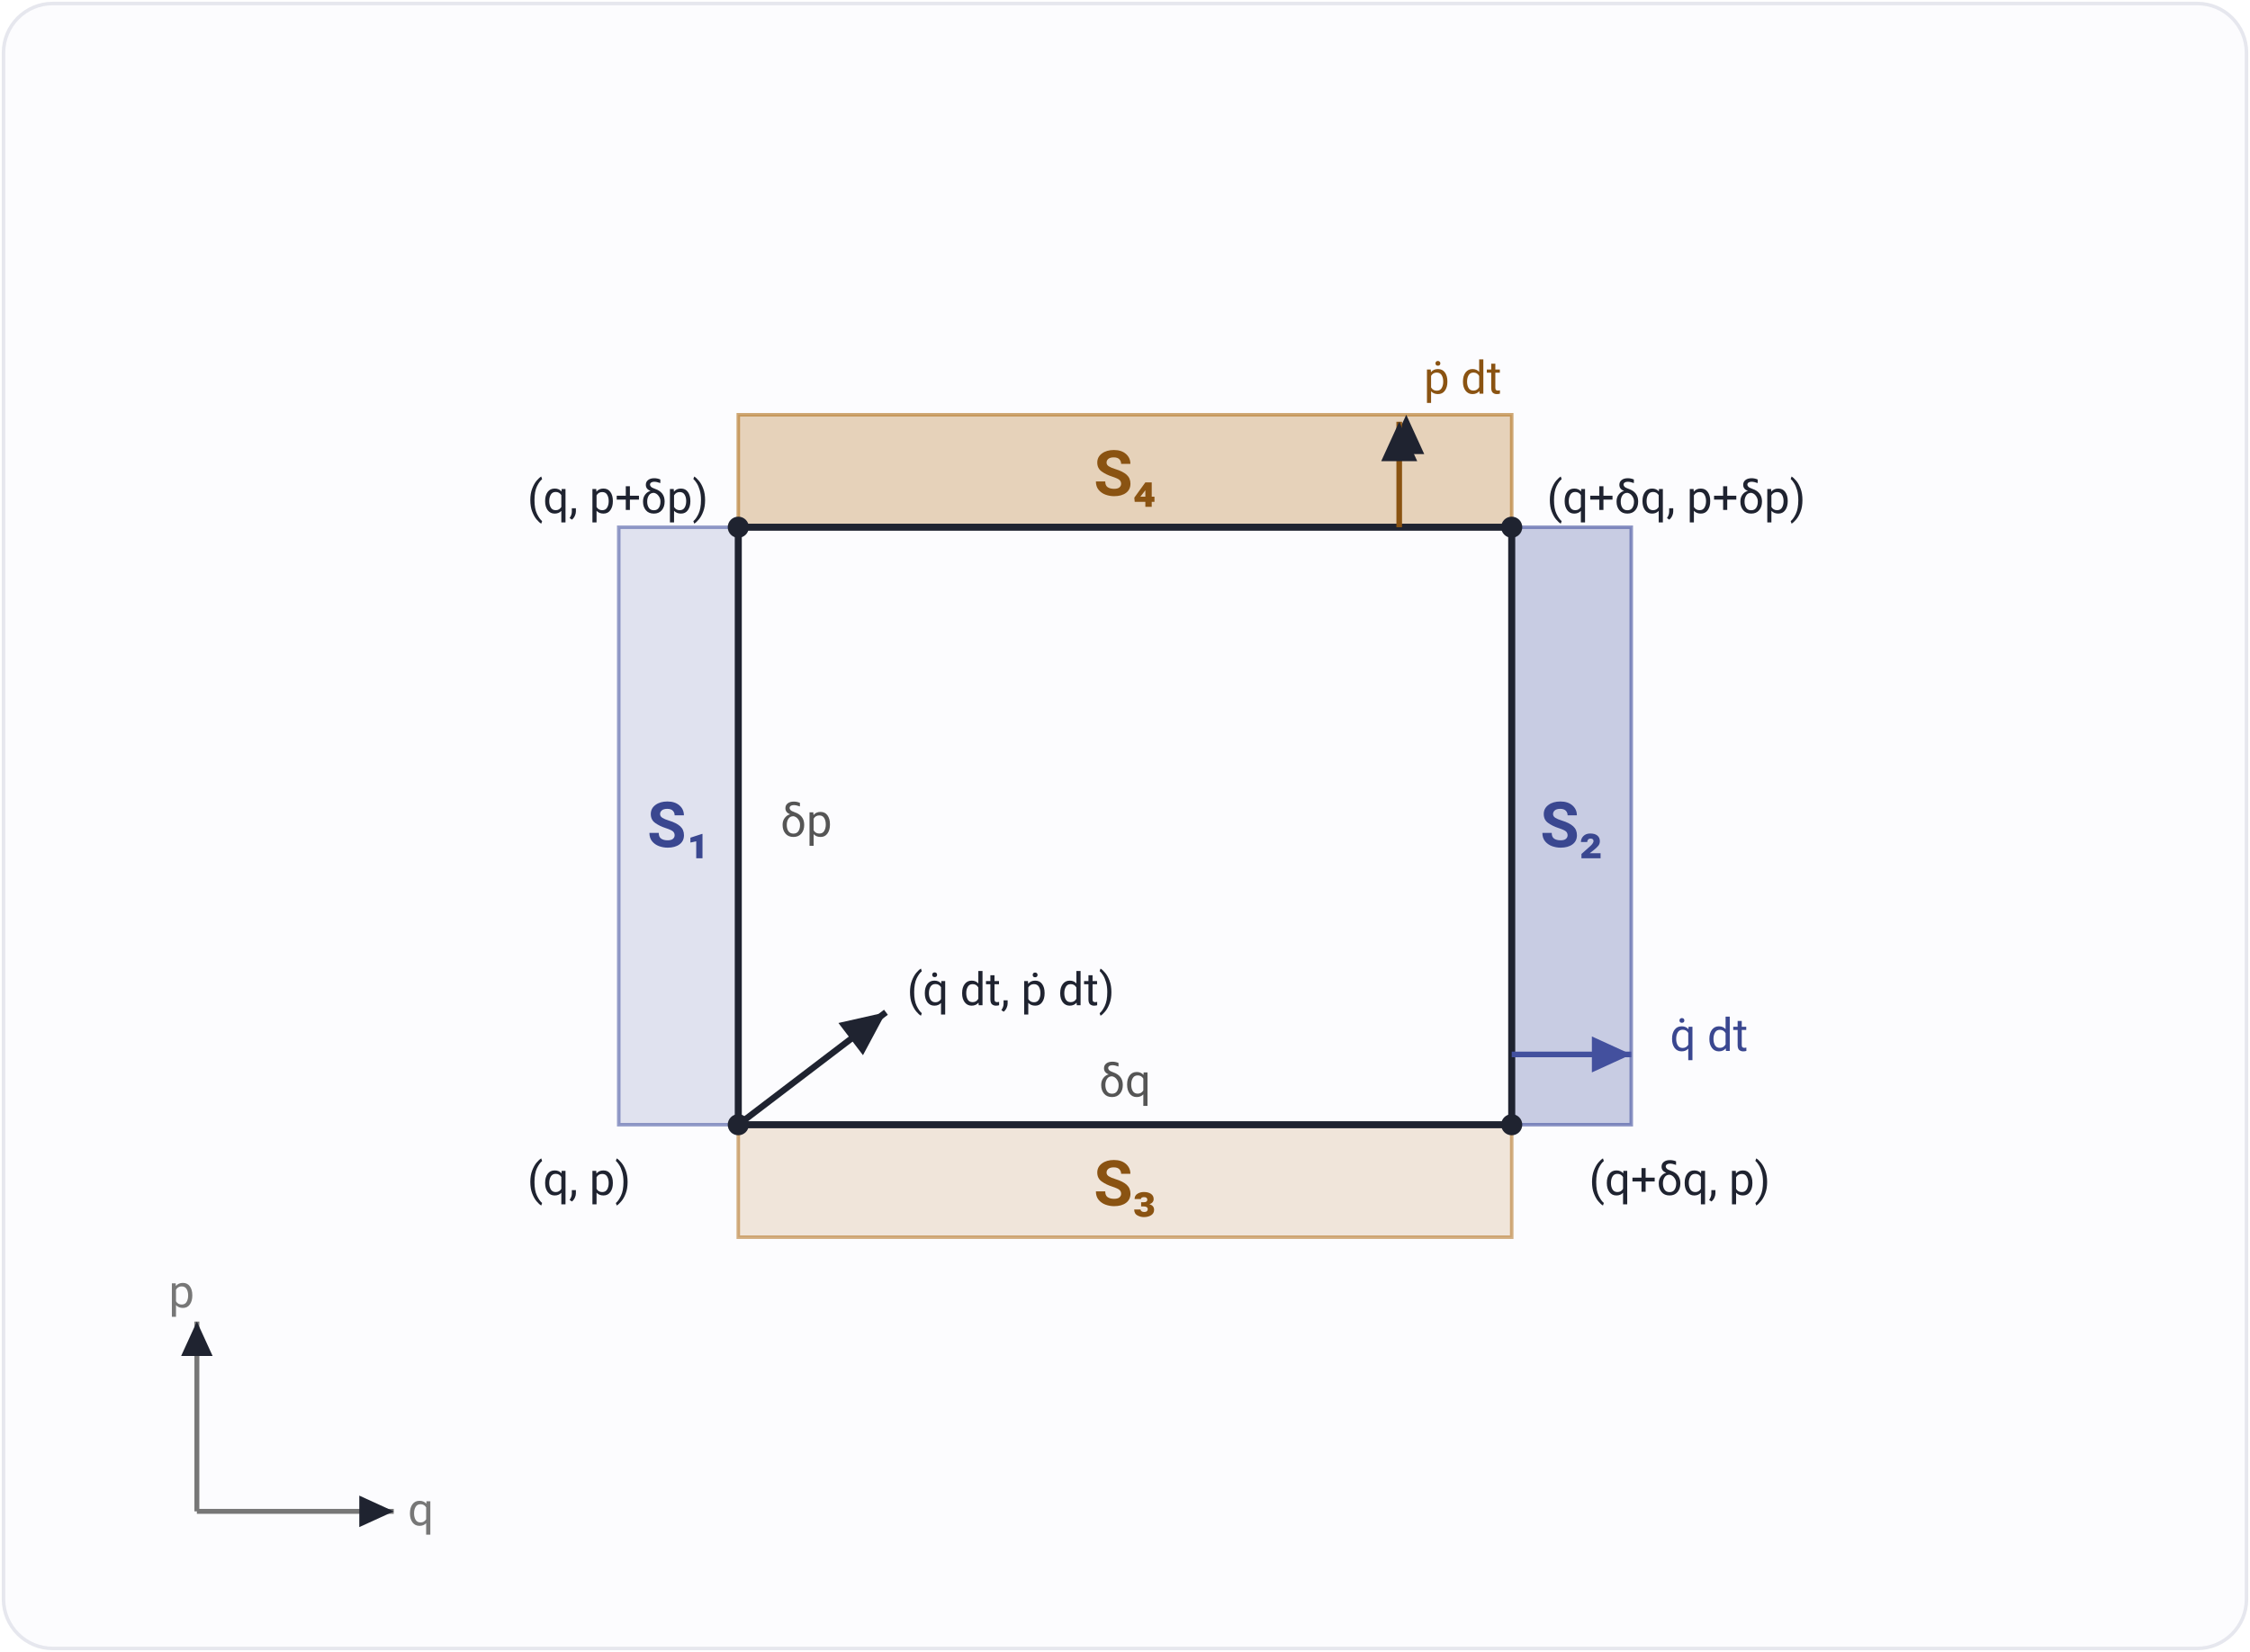
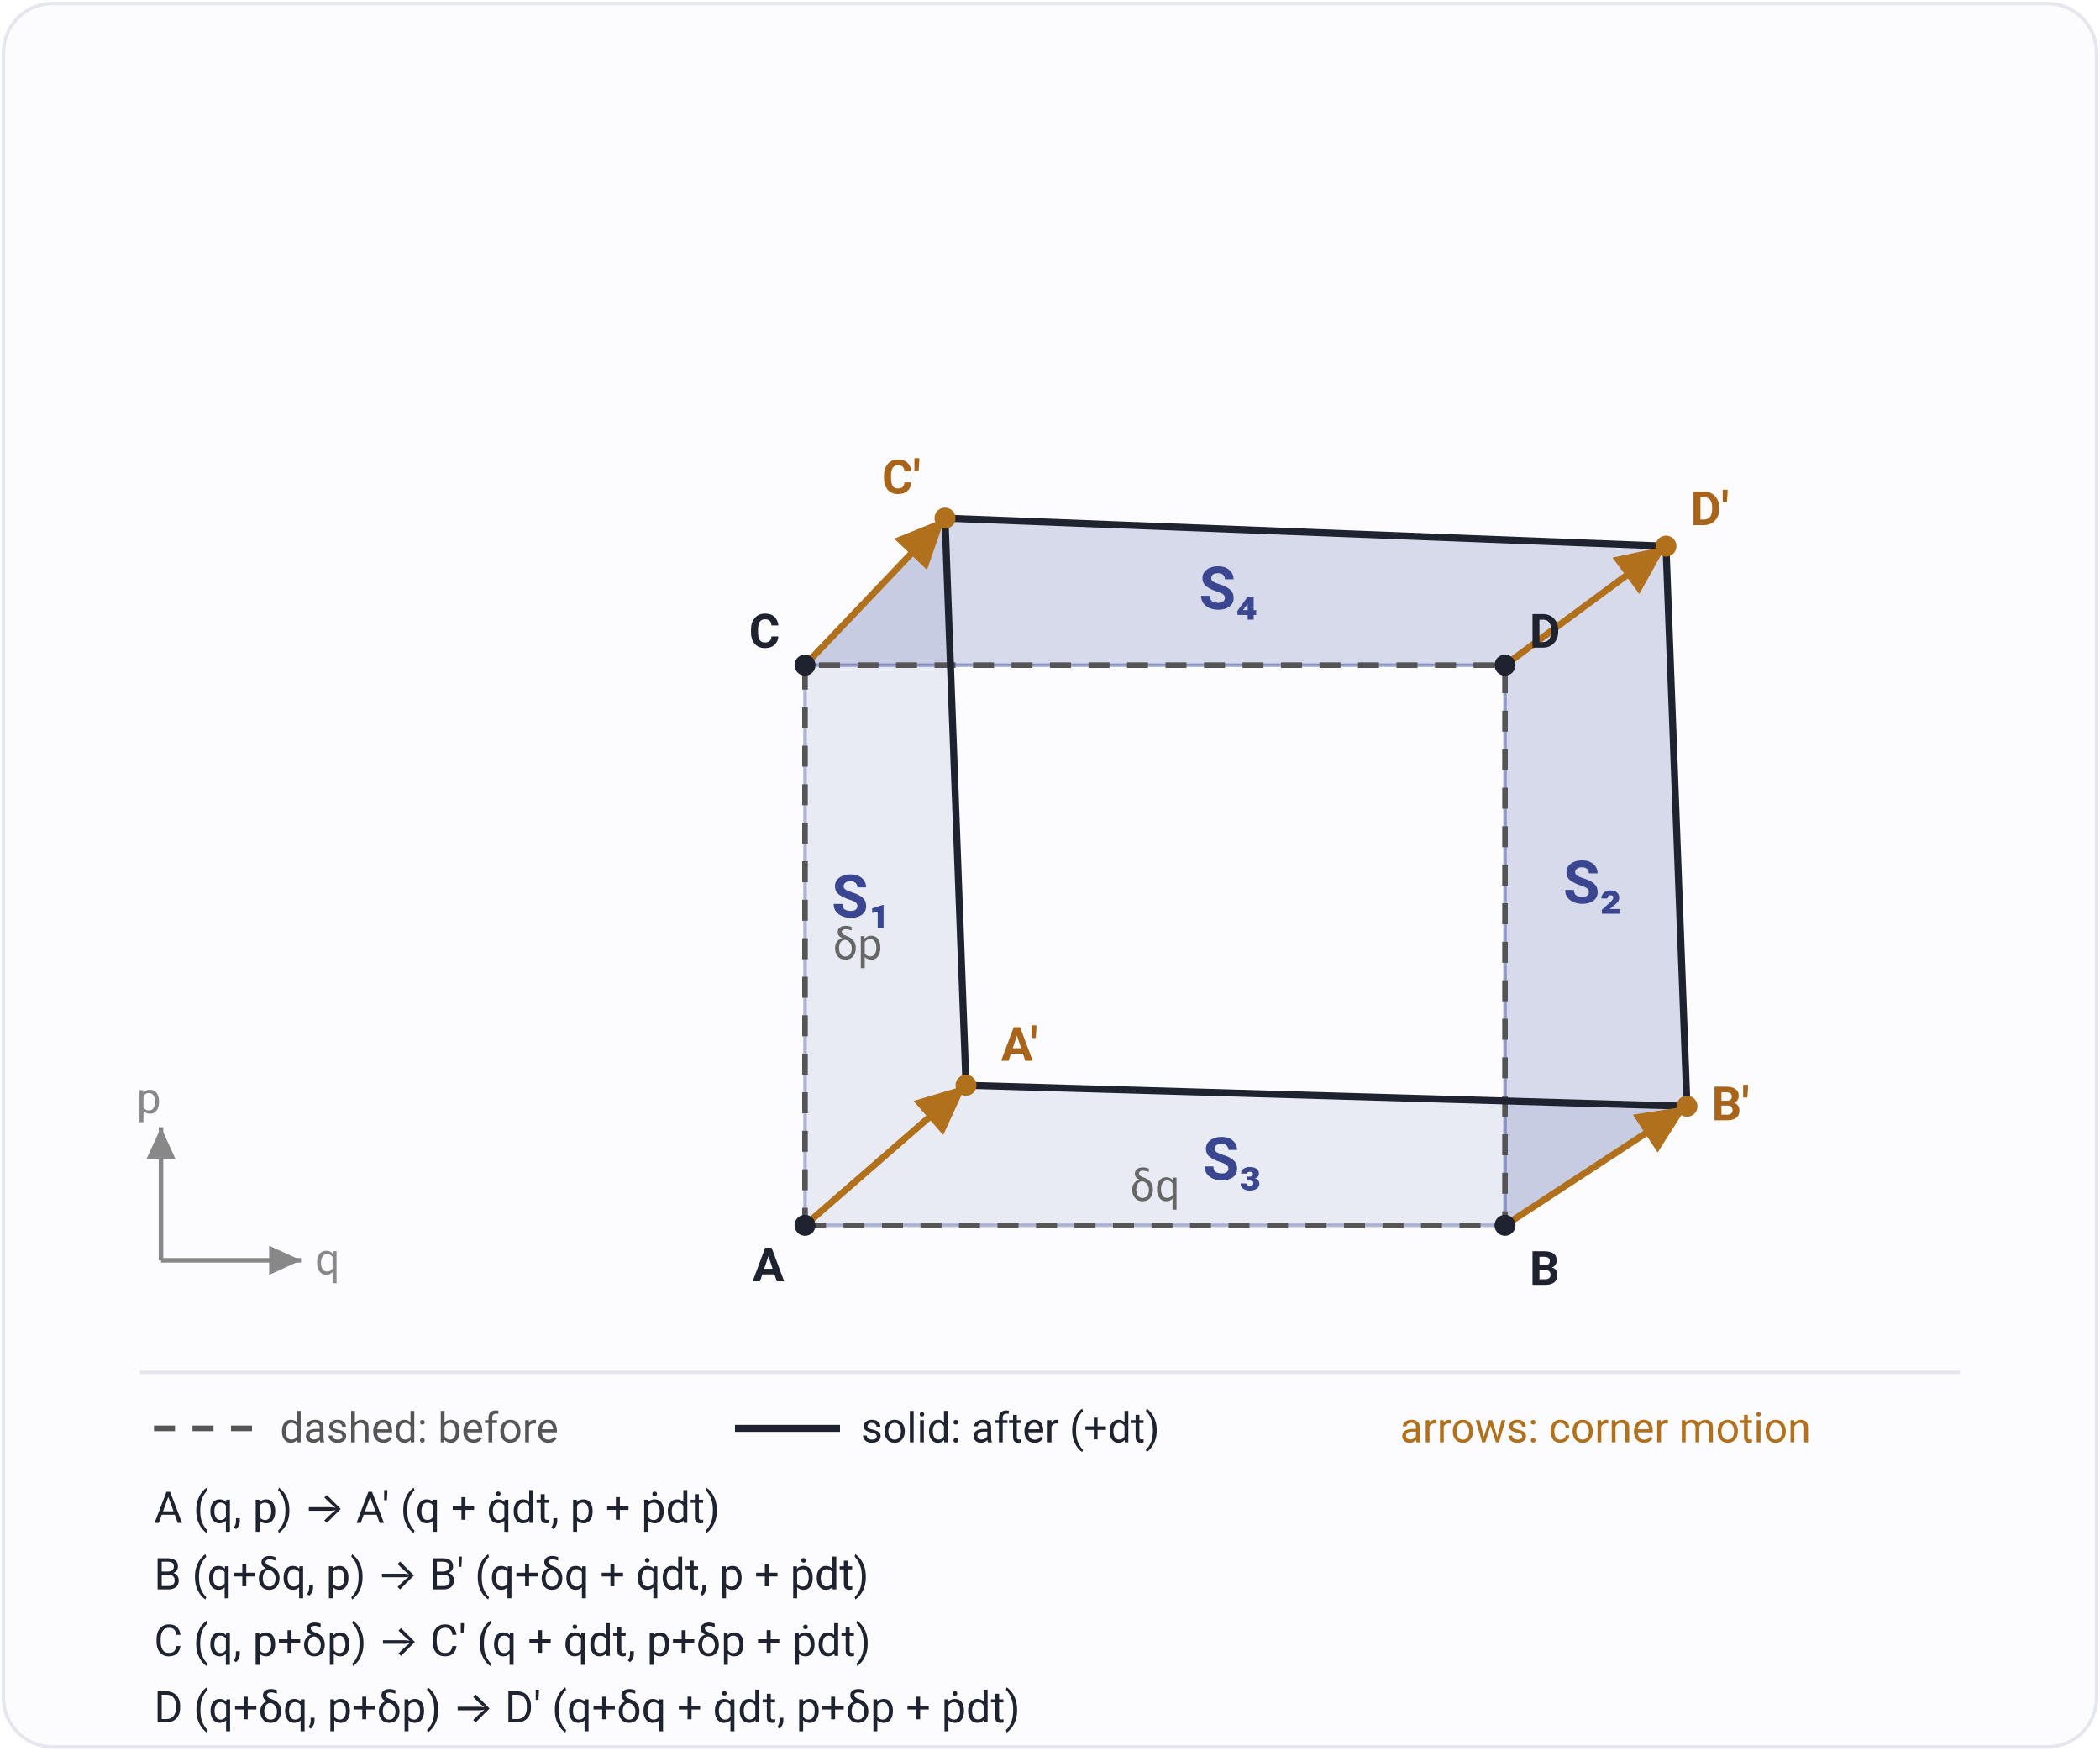
- <svg xmlns="http://www.w3.org/2000/svg" viewBox="0 0 640 470" width="560" font-family="ui-sans-serif, system-ui, -apple-system, 'Segoe UI', Roboto, sans-serif" role="img" aria-label="Infinitesimal phase-space area element and its four boundary strips S1 S2 S3 S4">
+ <svg xmlns="http://www.w3.org/2000/svg" viewBox="0 0 600 500" width="560" font-family="ui-sans-serif, system-ui, -apple-system, 'Segoe UI', Roboto, sans-serif" role="img" aria-label="An infinitesimal phase-space rectangle ABDC and its image A'B'D'C' under the Hamiltonian flow, with the four boundary strips S1 S2 S3 S4 and the corner mapping">
  <defs>
-     <marker id="ah" markerWidth="9" markerHeight="9" refX="7" refY="3.2" orient="auto">
-       <path d="M0,0 L7,3.2 L0,6.4 z" fill="#1f2330" />
+     <marker id="av" markerWidth="10" markerHeight="10" refX="7.5" refY="3.4" orient="auto">
+       <path d="M0,0 L7.5,3.4 L0,6.8 z" fill="#b0701c" />
    </marker>
-     <marker id="ai" markerWidth="9" markerHeight="9" refX="7" refY="3.2" orient="auto">
-       <path d="M0,0 L7,3.2 L0,6.4 z" fill="#43509e" />
+     <marker id="ax" markerWidth="9" markerHeight="9" refX="7" refY="3.2" orient="auto">
+       <path d="M0,0 L7,3.2 L0,6.4 z" fill="#888" />
    </marker>
  </defs>
-   <rect x="1" y="1" width="638" height="468" rx="14" fill="#fcfcfe" stroke="#e6e7ee" />
-   <rect x="176" y="150" width="34" height="170" fill="#43509e" fill-opacity="0.15" stroke="#43509e" stroke-opacity="0.55" />
-   <rect x="430" y="150" width="34" height="170" fill="#43509e" fill-opacity="0.28" stroke="#43509e" stroke-opacity="0.6" />
-   <rect x="210" y="320" width="220" height="32" fill="#b0701c" fill-opacity="0.16" stroke="#b0701c" stroke-opacity="0.55" />
-   <rect x="210" y="118" width="220" height="32" fill="#b0701c" fill-opacity="0.30" stroke="#b0701c" stroke-opacity="0.6" />
-   <rect x="210" y="150" width="220" height="170" fill="none" stroke="#1f2330" stroke-width="2" />
-   <text x="193" y="241" font-size="18" font-weight="600" fill="#3a4790" text-anchor="middle">S₁</text>
-   <text x="447" y="241" font-size="18" font-weight="600" fill="#3a4790" text-anchor="middle">S₂</text>
-   <text x="320" y="343" font-size="18" font-weight="600" fill="#8a5312" text-anchor="middle">S₃</text>
-   <text x="320" y="141" font-size="18" font-weight="600" fill="#8a5312" text-anchor="middle">S₄</text>
-   <line x1="430" y1="300" x2="464" y2="300" stroke="#43509e" stroke-width="1.6" marker-end="url(#ai)" />
-   <text x="475" y="299" font-size="13" fill="#3a4790">q̇ dt</text>
-   <line x1="400" y1="150" x2="400" y2="118" stroke="#b0701c" stroke-width="1.6" marker-end="url(#ah)" stroke-opacity="0" />
-   <line x1="398" y1="150" x2="398" y2="120" stroke="#8a5312" stroke-width="1.6" marker-end="url(#ah)" />
-   <text x="405" y="112" font-size="13" fill="#8a5312">ṗ dt</text>
-   <line x1="210" y1="320" x2="252" y2="288" stroke="#1f2330" stroke-width="1.8" marker-end="url(#ah)" />
-   <text x="258" y="286" font-size="13" fill="#1f2330">(q̇ dt, ṗ dt)</text>
-   <circle cx="210" cy="320" r="3" fill="#1f2330" />
-   <circle cx="430" cy="320" r="3" fill="#1f2330" />
-   <circle cx="210" cy="150" r="3" fill="#1f2330" />
-   <circle cx="430" cy="150" r="3" fill="#1f2330" />
-   <text x="150" y="340" font-size="13" fill="#1f2330">(q, p)</text>
-   <text x="452" y="340" font-size="13" fill="#1f2330">(q+δq, p)</text>
-   <text x="150" y="146" font-size="13" fill="#1f2330">(q, p+δp)</text>
-   <text x="440" y="146" font-size="13" fill="#1f2330">(q+δq, p+δp)</text>
-   <text x="320" y="312" font-size="13" fill="#555" text-anchor="middle">δq</text>
-   <text x="222" y="238" font-size="13" fill="#555">δp</text>
-   <line x1="56" y1="430" x2="112" y2="430" stroke="#777" stroke-width="1.4" marker-end="url(#ah)" />
-   <line x1="56" y1="430" x2="56" y2="376" stroke="#777" stroke-width="1.4" marker-end="url(#ah)" />
-   <text x="116" y="434" font-size="13" fill="#777">q</text>
-   <text x="48" y="372" font-size="13" fill="#777">p</text>
+   <rect x="1" y="1" width="598" height="498" rx="14" fill="#fcfcfe" stroke="#e6e7ee" />
+   <g stroke-width="1">
+     <polygon points="230,350 230,190 270,148 276,310" fill="#43509e" fill-opacity="0.10" stroke="#43509e" stroke-opacity="0.4" />
+     <polygon points="230,350 430,350 482,316 276,310" fill="#43509e" fill-opacity="0.10" stroke="#43509e" stroke-opacity="0.4" />
+     <polygon points="430,350 430,190 476,156 482,316" fill="#43509e" fill-opacity="0.20" stroke="#43509e" stroke-opacity="0.5" />
+     <polygon points="230,190 430,190 476,156 270,148" fill="#43509e" fill-opacity="0.20" stroke="#43509e" stroke-opacity="0.5" />
+   </g>
+   <path d="M230,350 L430,350 L430,190 L230,190 Z" fill="none" stroke="#555" stroke-width="1.6" stroke-dasharray="6 5" />
+   <path d="M276,310 L482,316 L476,156 L270,148 Z" fill="none" stroke="#1f2330" stroke-width="2" />
+   <g stroke="#b0701c" stroke-width="1.9">
+     <line x1="230" y1="350" x2="276" y2="310" marker-end="url(#av)" />
+     <line x1="430" y1="350" x2="482" y2="316" marker-end="url(#av)" />
+     <line x1="230" y1="190" x2="270" y2="148" marker-end="url(#av)" />
+     <line x1="430" y1="190" x2="476" y2="156" marker-end="url(#av)" />
+   </g>
+   <g fill="#1f2330">
+     <circle cx="230" cy="350" r="3" />
+     <circle cx="430" cy="350" r="3" />
+     <circle cx="230" cy="190" r="3" />
+     <circle cx="430" cy="190" r="3" />
+   </g>
+   <g fill="#b0701c">
+     <circle cx="276" cy="310" r="3" />
+     <circle cx="482" cy="316" r="3" />
+     <circle cx="270" cy="148" r="3" />
+     <circle cx="476" cy="156" r="3" />
+   </g>
+   <g font-size="13.5" font-weight="600" fill="#1f2330">
+     <text x="215" y="366">A</text>
+     <text x="437" y="367">B</text>
+     <text x="214" y="185">C</text>
+     <text x="437" y="185">D</text>
+   </g>
+   <g font-size="13.5" font-weight="600" fill="#a8641a">
+     <text x="286" y="303">A′</text>
+     <text x="489" y="320">B′</text>
+     <text x="252" y="141">C′</text>
+     <text x="483" y="150">D′</text>
+   </g>
+   <g font-size="17" font-weight="600" fill="#3a4790" text-anchor="middle">
+     <text x="246" y="262">S₁</text>
+     <text x="455" y="258">S₂</text>
+     <text x="352" y="337">S₃</text>
+     <text x="351" y="174">S₄</text>
+   </g>
+   <text x="330" y="343" font-size="12.5" fill="#666" text-anchor="middle">δq</text>
+   <text x="238" y="274" font-size="12.5" fill="#666">δp</text>
+   <line x1="46" y1="360" x2="86" y2="360" stroke="#888" stroke-width="1.3" marker-end="url(#ax)" />
+   <line x1="46" y1="360" x2="46" y2="322" stroke="#888" stroke-width="1.3" marker-end="url(#ax)" />
+   <text x="90" y="364" font-size="12.5" fill="#888">q</text>
+   <text x="39" y="318" font-size="12.5" fill="#888">p</text>
+   <line x1="40" y1="392" x2="560" y2="392" stroke="#e6e7ee" />
+   <g font-size="12" fill="#555">
+     <line x1="44" y1="408" x2="74" y2="408" stroke="#555" stroke-width="1.6" stroke-dasharray="6 5" />
+     <text x="80" y="412">dashed: before</text>
+     <line x1="210" y1="408" x2="240" y2="408" stroke="#1f2330" stroke-width="2" />
+     <text x="246" y="412" fill="#1f2330">solid: after (+dt)</text>
+     <text x="400" y="412" fill="#b0701c">arrows: corner motion</text>
+   </g>
+   <g font-size="12.5" fill="#1f2330">
+     <text x="44" y="435">A (q, p)  →  A′ (q + q̇dt,  p + ṗdt)</text>
+     <text x="44" y="454">B (q+δq, p)  →  B′ (q+δq + q̇dt,  p + ṗdt)</text>
+     <text x="44" y="473">C (q, p+δp)  →  C′ (q + q̇dt,  p+δp + ṗdt)</text>
+     <text x="44" y="492">D (q+δq, p+δp)  →  D′ (q+δq + q̇dt,  p+δp + ṗdt)</text>
+   </g>
</svg>
